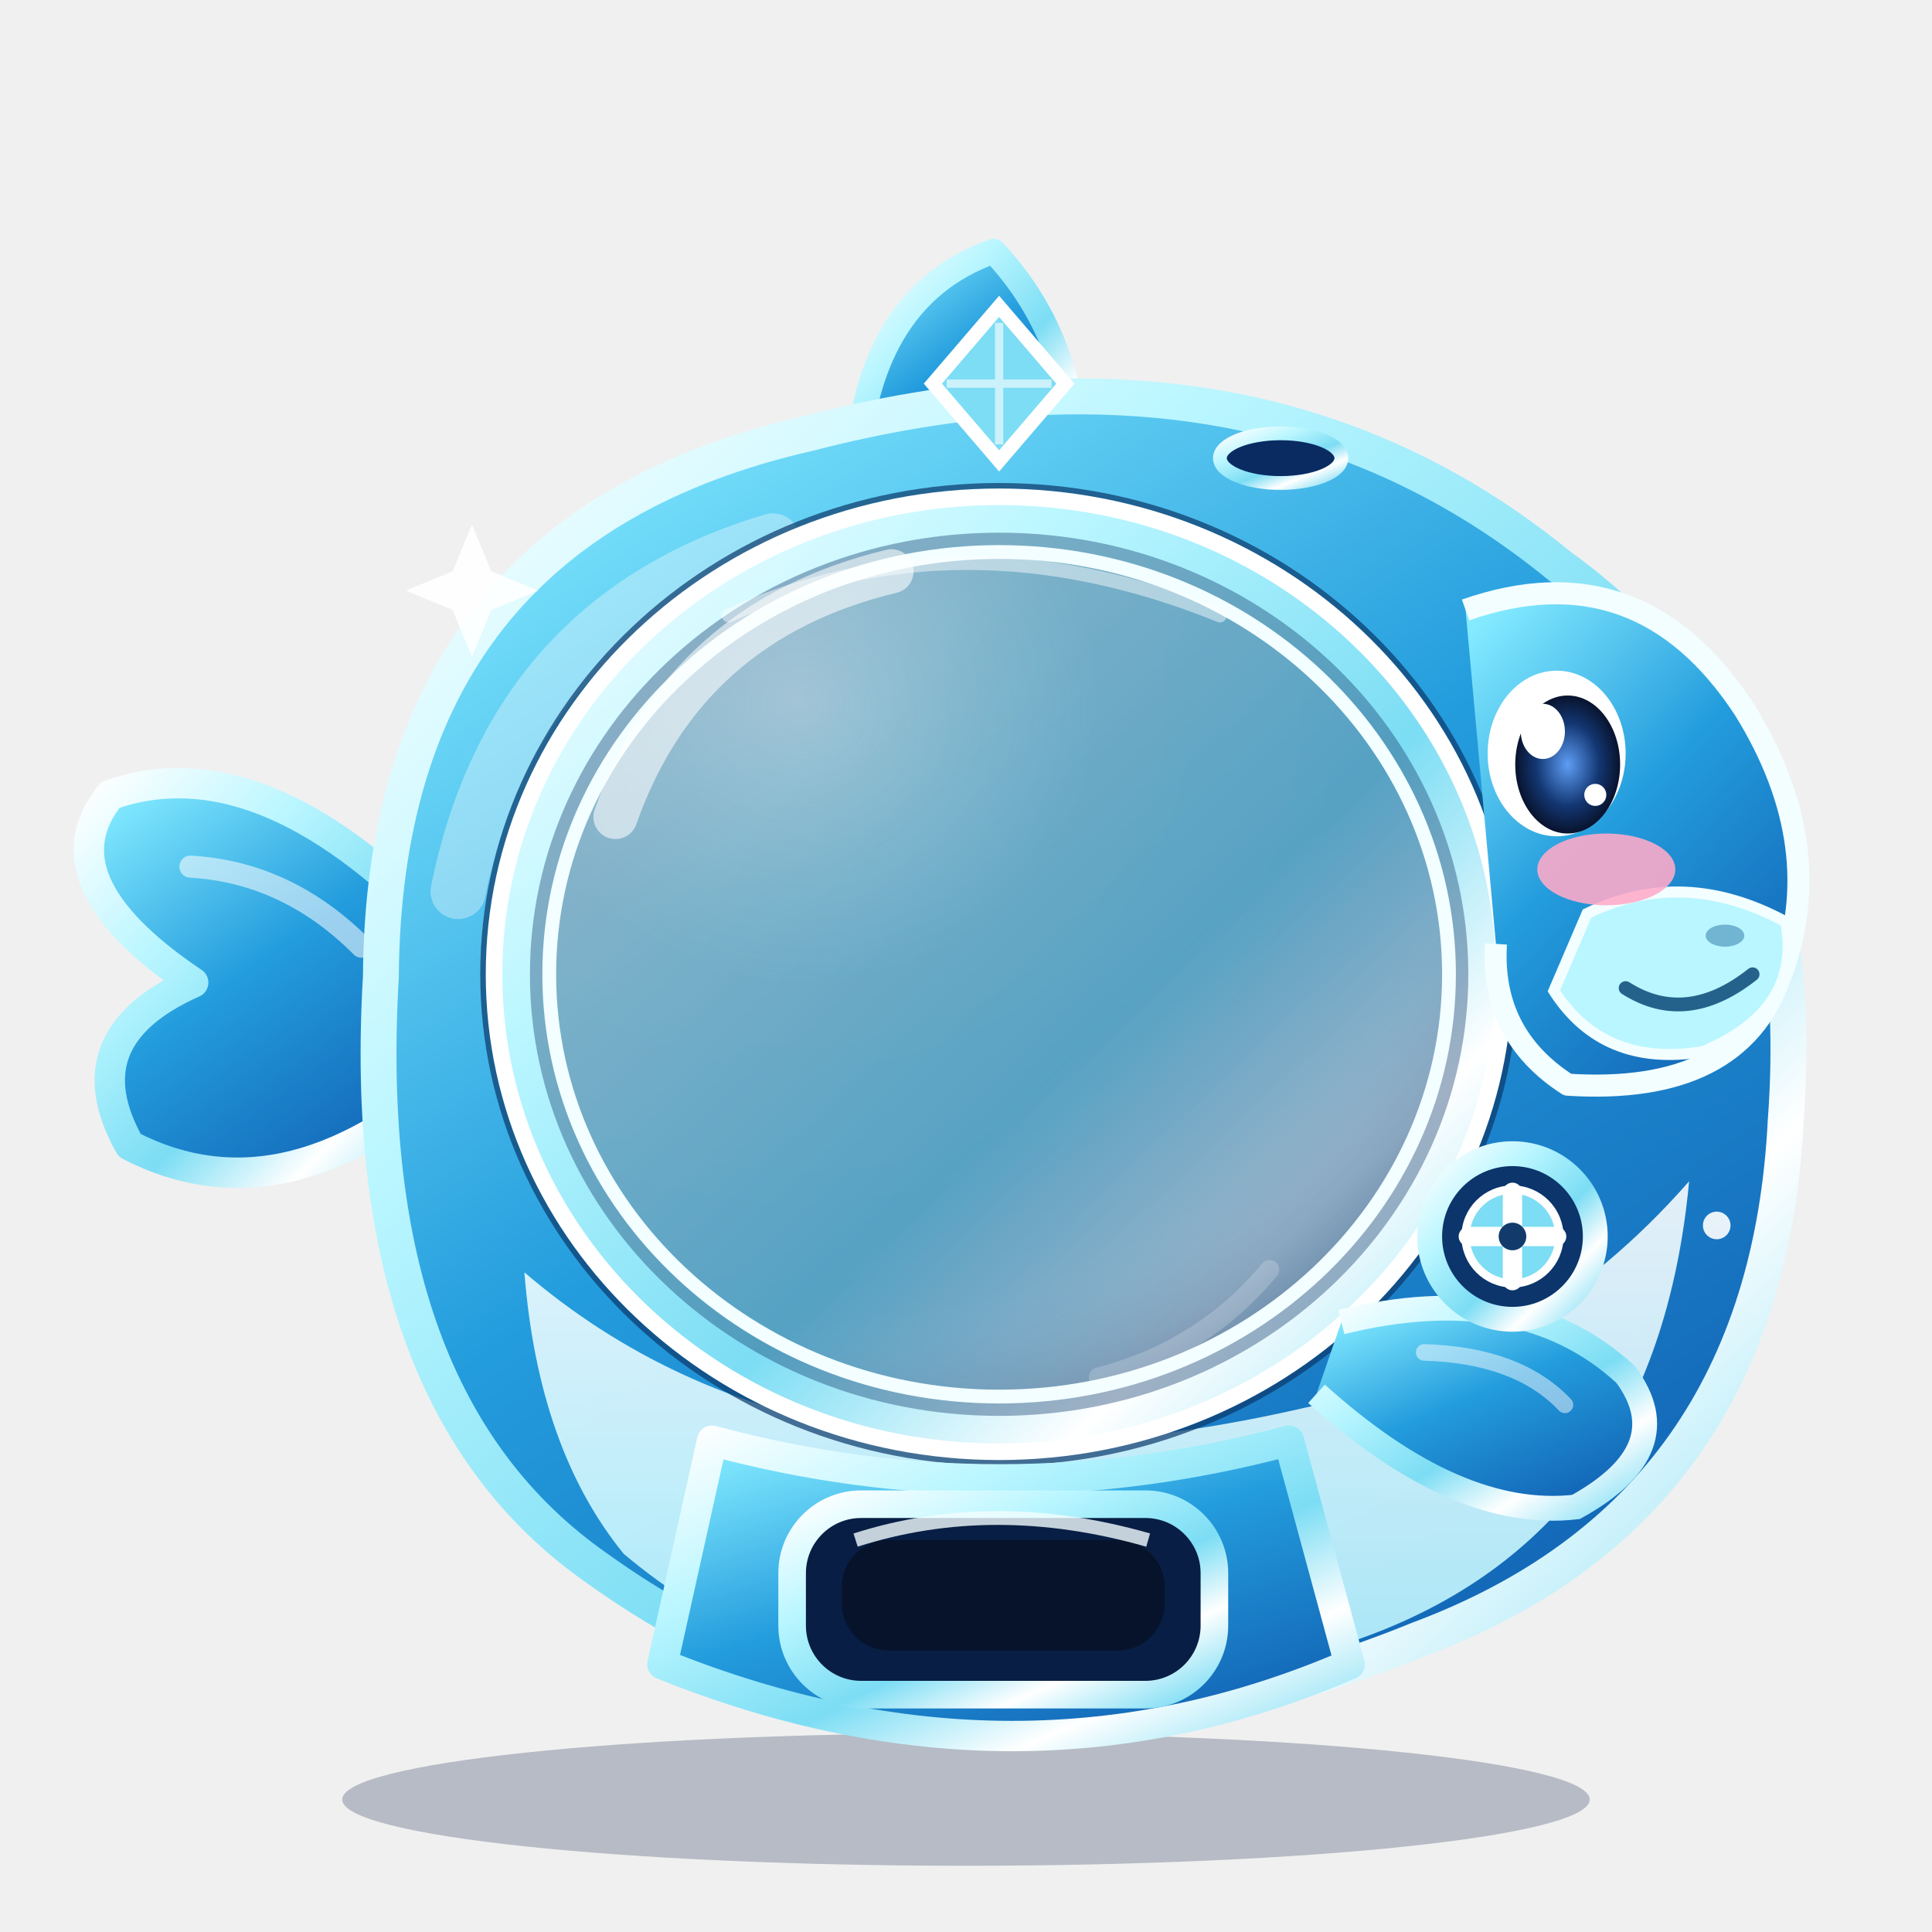
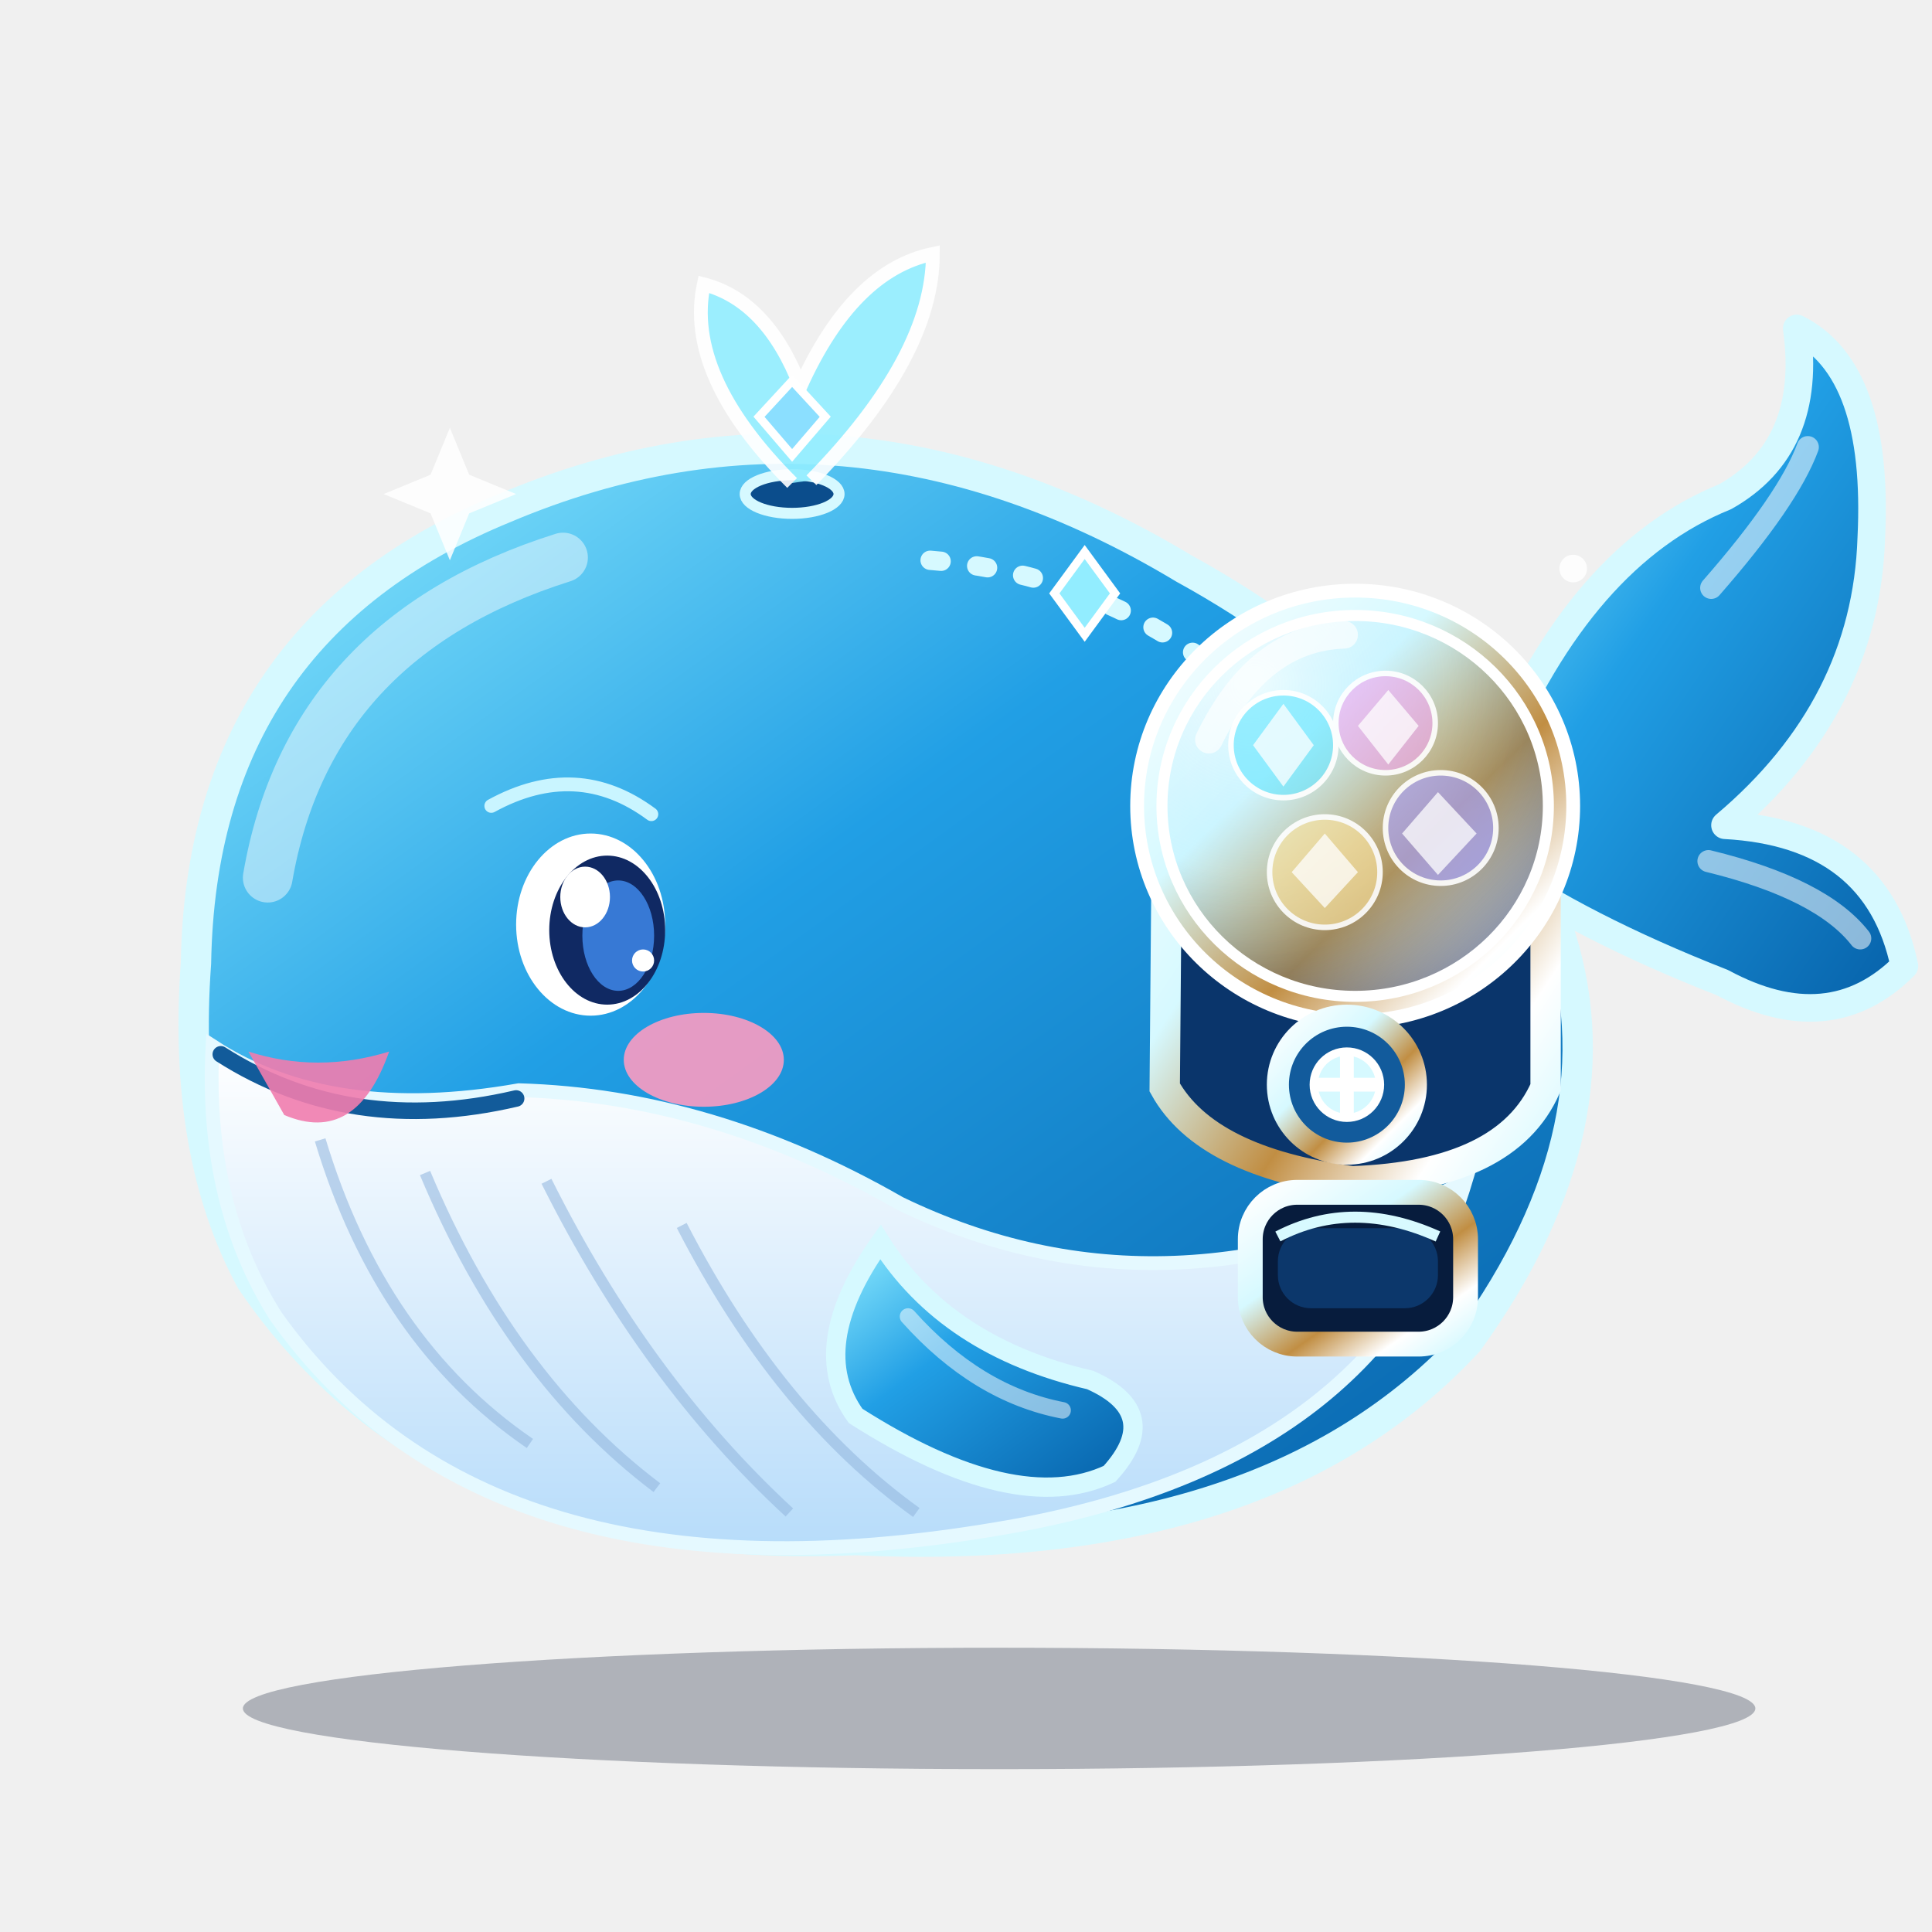
- <svg xmlns="http://www.w3.org/2000/svg" viewBox="0 0 700 700" role="img" aria-label="ブルーのジュエリーガチャクジラ">
+ <svg xmlns="http://www.w3.org/2000/svg" viewBox="0 0 700 700" role="img" aria-label="可愛いクジラ型ジュエリーガチャ">
  <defs>
-     <linearGradient id="skin" x1=".13" y1="0" x2=".83" y2="1">
-       <stop stop-color="#83eaff" />
-       <stop offset=".46" stop-color="#239cdd" />
-       <stop offset="1" stop-color="#1160b2" />
+     <linearGradient id="body" x1="0" y1="0" x2=".9" y2="1">
+       <stop stop-color="#91edff" />
+       <stop offset=".43" stop-color="#219fe5" />
+       <stop offset="1" stop-color="#0865ad" />
    </linearGradient>
-     <linearGradient id="metal" x1="0" y1="0" x2="1" y2="1">
+     <linearGradient id="belly" x1="0" y1="0" x2="0" y2="1">
      <stop stop-color="#fff" />
-       <stop offset=".3" stop-color="#b9f6ff" />
-       <stop offset=".58" stop-color="#7cddf4" />
-       <stop offset=".78" stop-color="#fff" />
-       <stop offset="1" stop-color="#7cddf4" />
+       <stop offset="1" stop-color="#b7dcfa" />
    </linearGradient>
-     <radialGradient id="glass" cx=".28" cy=".18" r=".94">
-       <stop stop-color="#fff" stop-opacity=".29" />
-       <stop offset=".35" stop-color="#b9f6ff" stop-opacity=".07" />
-       <stop offset=".78" stop-color="#7edaff" stop-opacity=".08" />
-       <stop offset="1" stop-color="#092657" stop-opacity=".4" />
-     </radialGradient>
-     <linearGradient id="whitebelly" x1="0" y1="0" x2="0" y2="1">
+     <linearGradient id="rim" x1="0" y1="0" x2="1" y2="1">
      <stop stop-color="#fff" />
-       <stop offset="1" stop-color="#b9f6ff" />
+       <stop offset=".36" stop-color="#d6f9ff" />
+       <stop offset=".62" stop-color="#c18e43" />
+       <stop offset=".83" stop-color="#fff" />
+       <stop offset="1" stop-color="#d6f9ff" />
    </linearGradient>
-     <radialGradient id="eye">
-       <stop stop-color="#5e9df4" />
-       <stop offset=".6" stop-color="#133773" />
-       <stop offset="1" stop-color="#08132d" />
+     <radialGradient id="window" cx=".24" cy=".18" r=".9">
+       <stop stop-color="#fff" stop-opacity=".35" />
+       <stop offset=".55" stop-color="#7dd9ff" stop-opacity=".12" />
+       <stop offset="1" stop-color="#061e52" stop-opacity=".43" />
    </radialGradient>
  </defs>
-   <ellipse cx="350" cy="652" rx="226" ry="24" fill="#061c42" opacity=".25" />
-   <path d="M158 335 Q94 269 40 288 Q15 319 70 356 Q25 376 47 415 Q105 445 170 384Z" fill="url(#skin)" stroke="url(#metal)" stroke-width="11" stroke-linejoin="round" />
-   <path d="M69 314 Q104 316 131 343" fill="none" stroke="#fff" stroke-width="8" opacity=".55" stroke-linecap="round" />
-   <path d="M310 176 Q312 108 360 91 Q391 124 390 174" fill="url(#skin)" stroke="url(#metal)" stroke-width="9" stroke-linejoin="round" />
-   <path d="M138 354 Q139 192 293 157 Q455 115 565 205 Q657 271 647 406 Q640 547 514 594 Q347 662 216 568 Q129 507 138 354Z" fill="url(#skin)" stroke="url(#metal)" stroke-width="13" />
-   <path d="M166 323 Q186 224 280 196" fill="none" stroke="#fff" stroke-width="20" opacity=".34" stroke-linecap="round" />
-   <path d="M190 461 Q295 551 473 510 Q555 493 612 428 Q600 556 492 594 Q326 647 226 563 Q195 525 190 461Z" fill="url(#whitebelly)" opacity=".88" />
-   <ellipse cx="362" cy="353" rx="188" ry="178" fill="#0a3769" opacity=".7" />
-   <ellipse cx="362" cy="353" rx="183" ry="173" fill="url(#metal)" stroke="#fff" stroke-width="6" />
-   <ellipse cx="362" cy="353" rx="170" ry="160" fill="#123c6e" opacity=".4" />
-   <ellipse cx="362" cy="353" rx="163" ry="153" fill="url(#glass)" stroke="#f2feff" stroke-width="5" />
-   <path d="M223 296 Q248 225 323 207" fill="none" stroke="#fff" stroke-width="16" opacity=".57" stroke-linecap="round" />
-   <path d="M264 223 Q348 185 442 223" fill="none" stroke="#fff" stroke-width="5" opacity=".46" stroke-linecap="round" />
-   <path d="M460 460 Q436 489 398 499" fill="none" stroke="#fff" stroke-width="7" opacity=".2" stroke-linecap="round" />
-   <path d="M531 221 Q594 199 632 257 Q663 307 645 354 Q630 397 568 393 Q540 375 542 342" fill="url(#skin)" stroke="#f2feff" stroke-width="8" stroke-linejoin="round" />
-   <path d="M575 331 Q610 314 647 334 Q653 366 617 381 Q581 387 563 359Z" fill="#b9f6ff" stroke="#f2feff" stroke-width="4" />
-   <ellipse cx="564" cy="273" rx="25" ry="30" fill="#fff" />
-   <ellipse cx="568" cy="277" rx="19" ry="25" fill="url(#eye)" />
-   <ellipse cx="559" cy="265" rx="8" ry="10" fill="#fff" />
-   <circle cx="578" cy="288" r="4" fill="#fff" />
-   <ellipse cx="582" cy="315" rx="25" ry="13" fill="#ffaac9" opacity=".88" />
-   <path d="M589 358 Q611 372 635 353" fill="none" stroke="#25628b" stroke-width="5" stroke-linecap="round" />
-   <ellipse cx="625" cy="339" rx="7" ry="4" fill="#418bb5" opacity=".6" />
-   <path d="M486 479 Q551 463 589 498 Q609 525 571 546 Q528 551 477 505" fill="url(#skin)" stroke="url(#metal)" stroke-width="9" />
-   <path d="M516 490 Q550 491 567 509" fill="none" stroke="#fff" stroke-width="6" opacity=".48" stroke-linecap="round" />
-   <circle cx="548" cy="448" r="30" fill="#0b356b" stroke="url(#metal)" stroke-width="9" />
-   <circle cx="548" cy="448" r="17" fill="#7cddf4" stroke="#fff" stroke-width="3" />
-   <path d="M548 432 V464 M532 448 H564" stroke="#fff" stroke-width="7" stroke-linecap="round" />
-   <circle cx="548" cy="448" r="5" fill="#123a6b" />
-   <path d="M258 522 Q362 550 467 522 L489 603 Q369 655 240 603Z" fill="url(#skin)" stroke="url(#metal)" stroke-width="11" stroke-linejoin="round" />
-   <rect x="287" y="545" width="153" height="69" rx="25" fill="#081e44" stroke="url(#metal)" stroke-width="10" />
-   <rect x="305" y="558" width="117" height="40" rx="17" fill="#06132b" />
-   <path d="M310 558 Q360 542 416 558" fill="none" stroke="#f2feff" stroke-width="5" opacity=".8" />
-   <ellipse cx="464" cy="166" rx="22" ry="9" fill="#092b62" stroke="url(#metal)" stroke-width="5" />
-   <path d="M362 111 L386 139 L362 167 L338 139Z" fill="#7cddf4" stroke="#fff" stroke-width="5" />
-   <path d="M362 117 L362 161 M343 139 H381" stroke="#fff" opacity=".6" stroke-width="3" />
-   <g fill="#fff" opacity=".9">
-     <path d="m171 190 7 17 17 7-17 7-7 17-7-17-17-7 17-7z" />
-     <circle cx="622" cy="444" r="5" />
+   <ellipse cx="362" cy="619" rx="274" ry="22" fill="#06132b" opacity=".28" />
+   <path d="M542 275 Q573 201 625 180 Q657 162 651 119 Q681 134 678 195 Q676 256 625 299 Q680 302 690 350 Q663 377 624 356 Q573 336 540 313Z" fill="url(#body)" stroke="#d6f9ff" stroke-width="10" stroke-linejoin="round" />
+   <path d="M620 213 Q648 181 655 162 M619 312 Q660 322 674 340" stroke="#fff" stroke-width="8" opacity=".53" fill="none" stroke-linecap="round" />
+   <path d="M71 349 Q73 229 183 184 Q306 132 429 206 Q511 251 564 335 Q589 407 532 486 Q459 565 310 558 Q159 564 91 464 Q66 418 71 349Z" fill="url(#body)" stroke="#d6f9ff" stroke-width="11" />
+   <path d="M97 318 Q112 231 204 202" fill="none" stroke="#fff" stroke-width="18" opacity=".45" stroke-linecap="round" />
+   <path d="M77 379 Q120 407 188 395 Q258 397 326 436 Q423 483 531 428 Q500 531 361 554 Q177 585 100 477 Q74 436 77 379Z" fill="url(#belly)" stroke="#e5f9ff" stroke-width="5" />
+   <path d="M116 413 Q138 486 192 523 M154 425 Q185 499 238 539 M198 428 Q234 500 286 548 M247 444 Q282 512 332 548" fill="none" stroke="#93b7df" stroke-width="4" opacity=".58" />
+   <path d="M80 382 Q127 412 187 398" fill="none" stroke="#125b9a" stroke-width="6" stroke-linecap="round" />
+   <path d="M90 381 Q115 389 141 381 Q129 415 103 404Z" fill="#f17cae" opacity=".9" />
+   <ellipse cx="214" cy="335" rx="27" ry="33" fill="#fff" />
+   <ellipse cx="220" cy="337" rx="21" ry="27" fill="#102963" />
+   <ellipse cx="224" cy="339" rx="13" ry="20" fill="#3779d5" />
+   <ellipse cx="212" cy="325" rx="9" ry="11" fill="#fff" />
+   <circle cx="233" cy="348" r="4" fill="#fff" />
+   <ellipse cx="255" cy="384" rx="29" ry="17" fill="#ff9bc1" opacity=".88" />
+   <path d="M178 292 Q209 275 236 295" fill="none" stroke="#c9f5ff" stroke-width="5" stroke-linecap="round" />
+   <path d="M319 450 Q343 488 395 500 Q422 512 402 534 Q368 550 310 513 Q292 488 319 450Z" fill="url(#body)" stroke="#d6f9ff" stroke-width="7" />
+   <path d="M329 477 Q354 505 385 511" fill="none" stroke="#fff" stroke-width="6" opacity=".5" stroke-linecap="round" />
+   <ellipse cx="287" cy="179" rx="17" ry="7" fill="#0b4d8c" stroke="#d6f9ff" stroke-width="4" />
+   <path d="M287 175 Q248 136 255 103 Q278 109 290 140 Q309 98 338 92 Q338 129 294 174" fill="#91edff" stroke="#fff" stroke-width="5" opacity=".9" />
+   <path d="M287 138 L299 151 L287 165 L275 151Z" fill="#8bdfff" stroke="#fff" stroke-width="3" />
+   <path d="M337 203 Q411 209 462 262" fill="none" stroke="#d6f9ff" stroke-width="7" stroke-dasharray="4 13" stroke-linecap="round" />
+   <path d="M393 200 l11 15-11 15-11-15Z" fill="#92edff" stroke="#fff" stroke-width="3" />
+   <path d="M423 277 Q430 229 484 220 Q546 220 560 277 L560 394 Q546 426 490 428 Q437 421 422 394Z" fill="#0a356b" stroke="url(#rim)" stroke-width="11" />
+   <ellipse cx="491" cy="292" rx="79" ry="78" fill="url(#rim)" stroke="#fff" stroke-width="5" />
+   <ellipse cx="491" cy="292" rx="70" ry="69" fill="url(#window)" stroke="#fff" stroke-width="4" />
+   <path d="M438 268 Q456 231 487 230" fill="none" stroke="#fff" stroke-width="10" opacity=".65" stroke-linecap="round" />
+   <g stroke="#fff" stroke-width="2" opacity=".9">
+     <circle cx="465" cy="270" r="19" fill="#5ce5ff" fill-opacity=".62" />
+     <circle cx="502" cy="262" r="18" fill="#f5a3ef" fill-opacity=".65" />
+     <circle cx="522" cy="300" r="20" fill="#a6a0ff" fill-opacity=".7" />
+     <circle cx="480" cy="316" r="20" fill="#ffe7a2" fill-opacity=".68" />
+   </g>
+   <path d="M465 255 L476 270 L465 285 L454 270Z M503 250 L514 263 L503 277 L492 263Z M521 287 L535 302 L521 317 L508 302Z M480 302 L492 316 L480 329 L468 316Z" fill="#fff" opacity=".75" />
+   <circle cx="488" cy="393" r="25" fill="#125b9c" stroke="url(#rim)" stroke-width="8" />
+   <circle cx="488" cy="393" r="12" fill="#d6f9ff" stroke="#fff" stroke-width="3" />
+   <path d="M488 383 V403 M478 393 H498" stroke="#fff" stroke-width="5" stroke-linecap="round" />
+   <rect x="453" y="432" width="78" height="55" rx="17" fill="#071c3d" stroke="url(#rim)" stroke-width="9" />
+   <rect x="463" y="445" width="58" height="29" rx="12" fill="#0c376b" />
+   <path d="M463 448 Q490 434 521 448" fill="none" stroke="#d8faff" stroke-width="4" />
+   <g fill="#fff" opacity=".85">
+     <path d="m163 155 7 17 17 7-17 7-7 17-7-17-17-7 17-7z" />
+     <circle cx="570" cy="206" r="5" />
  </g>
</svg>
